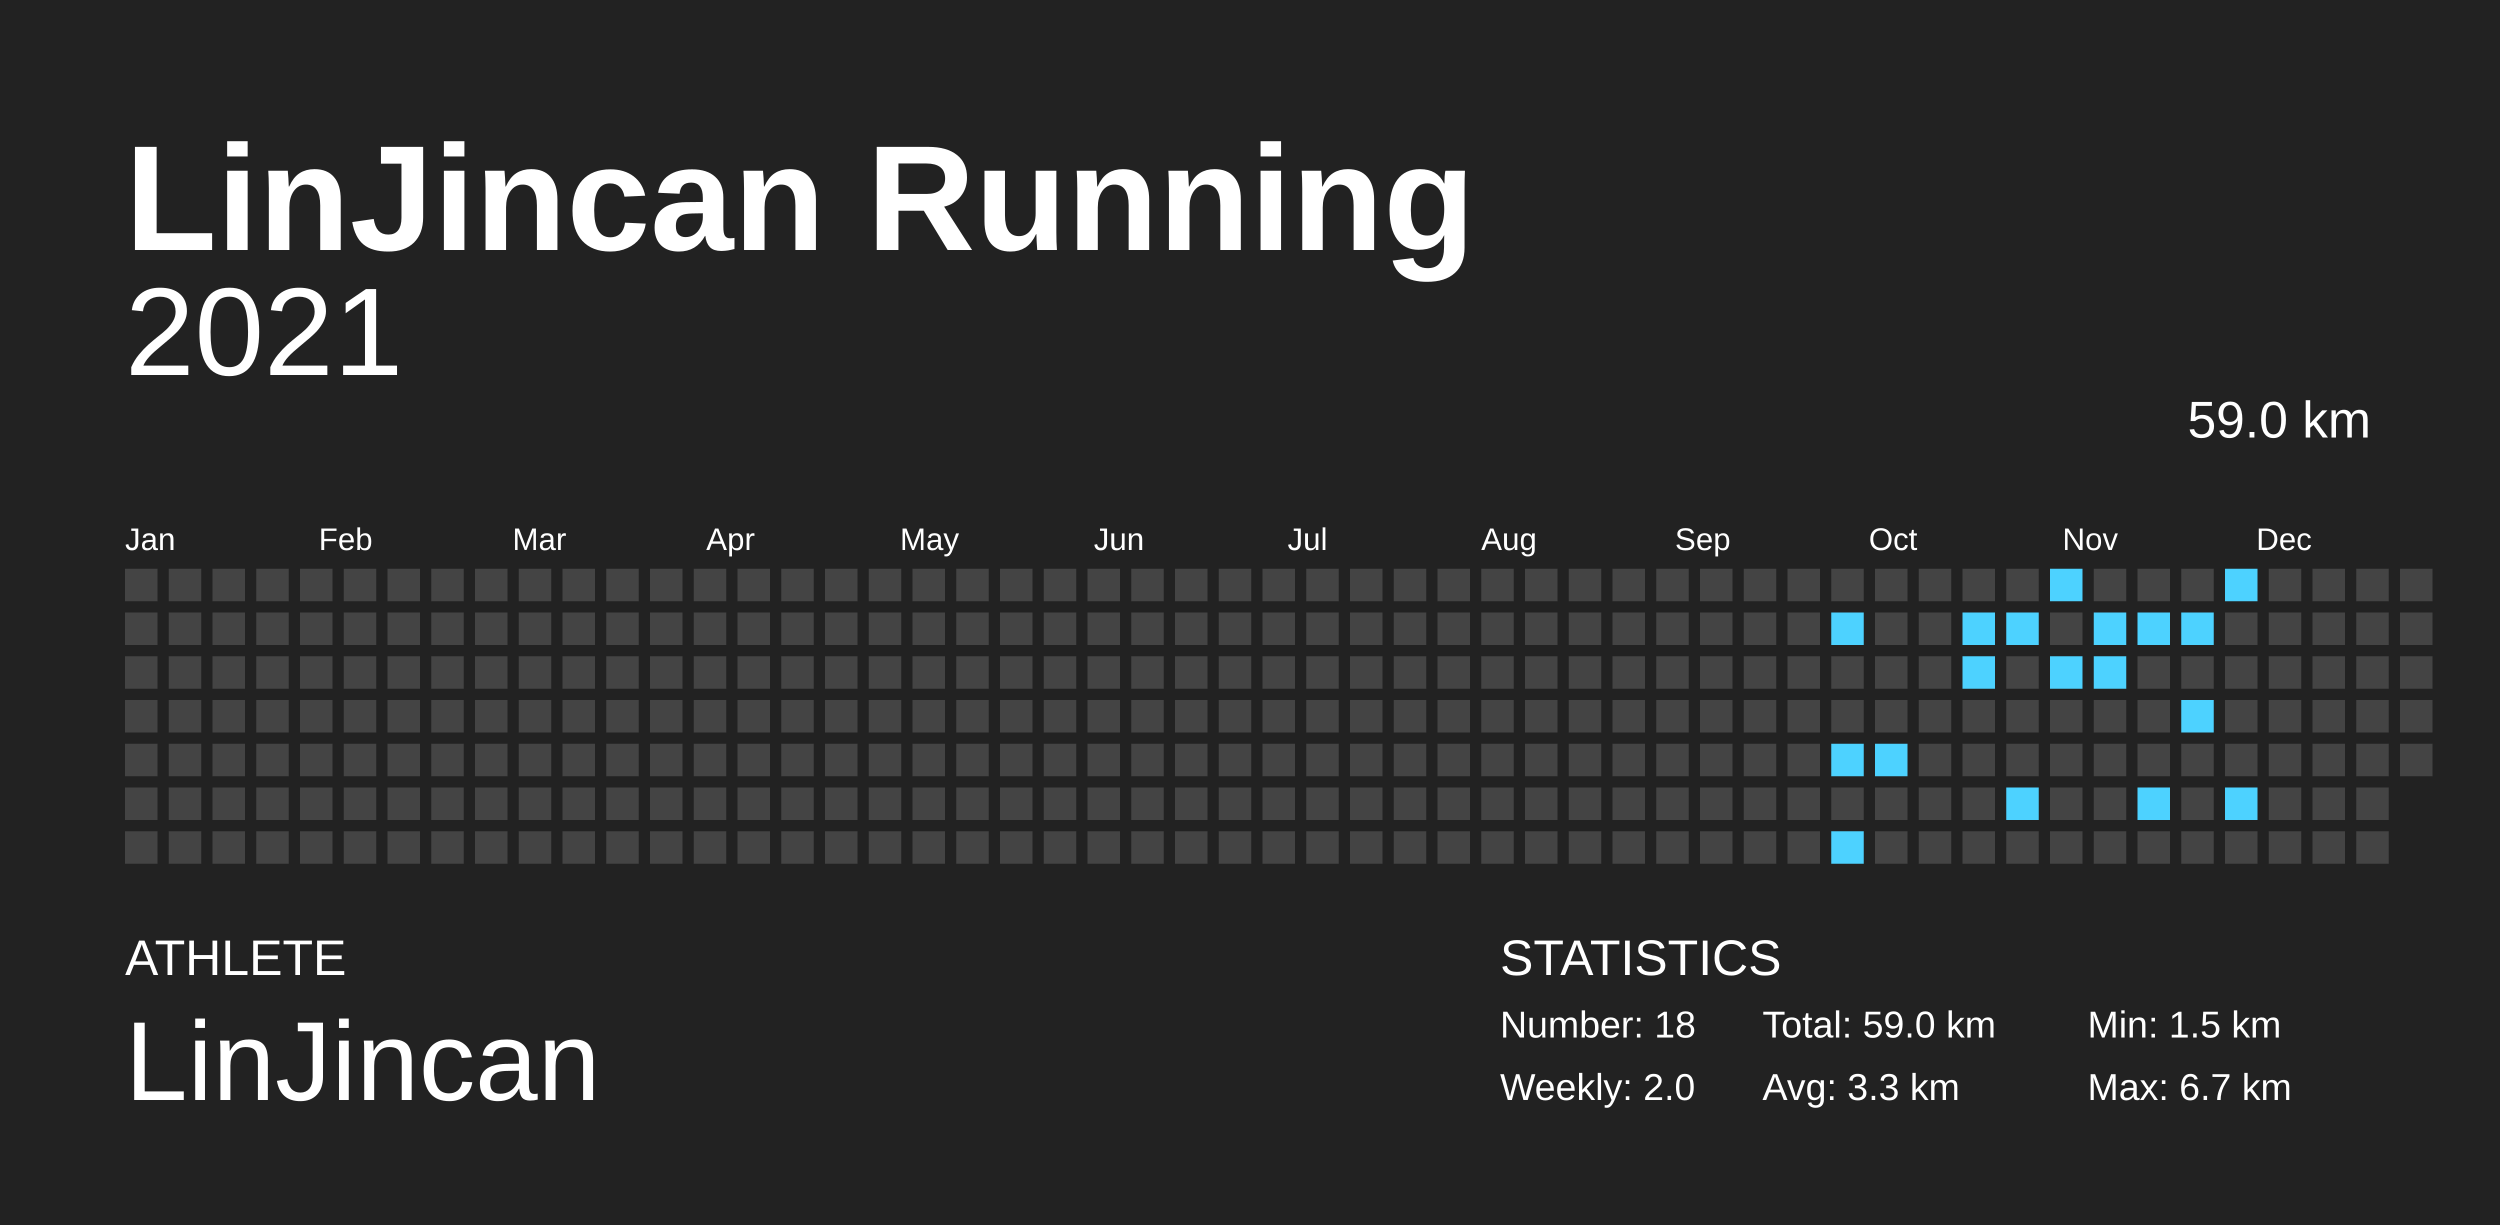
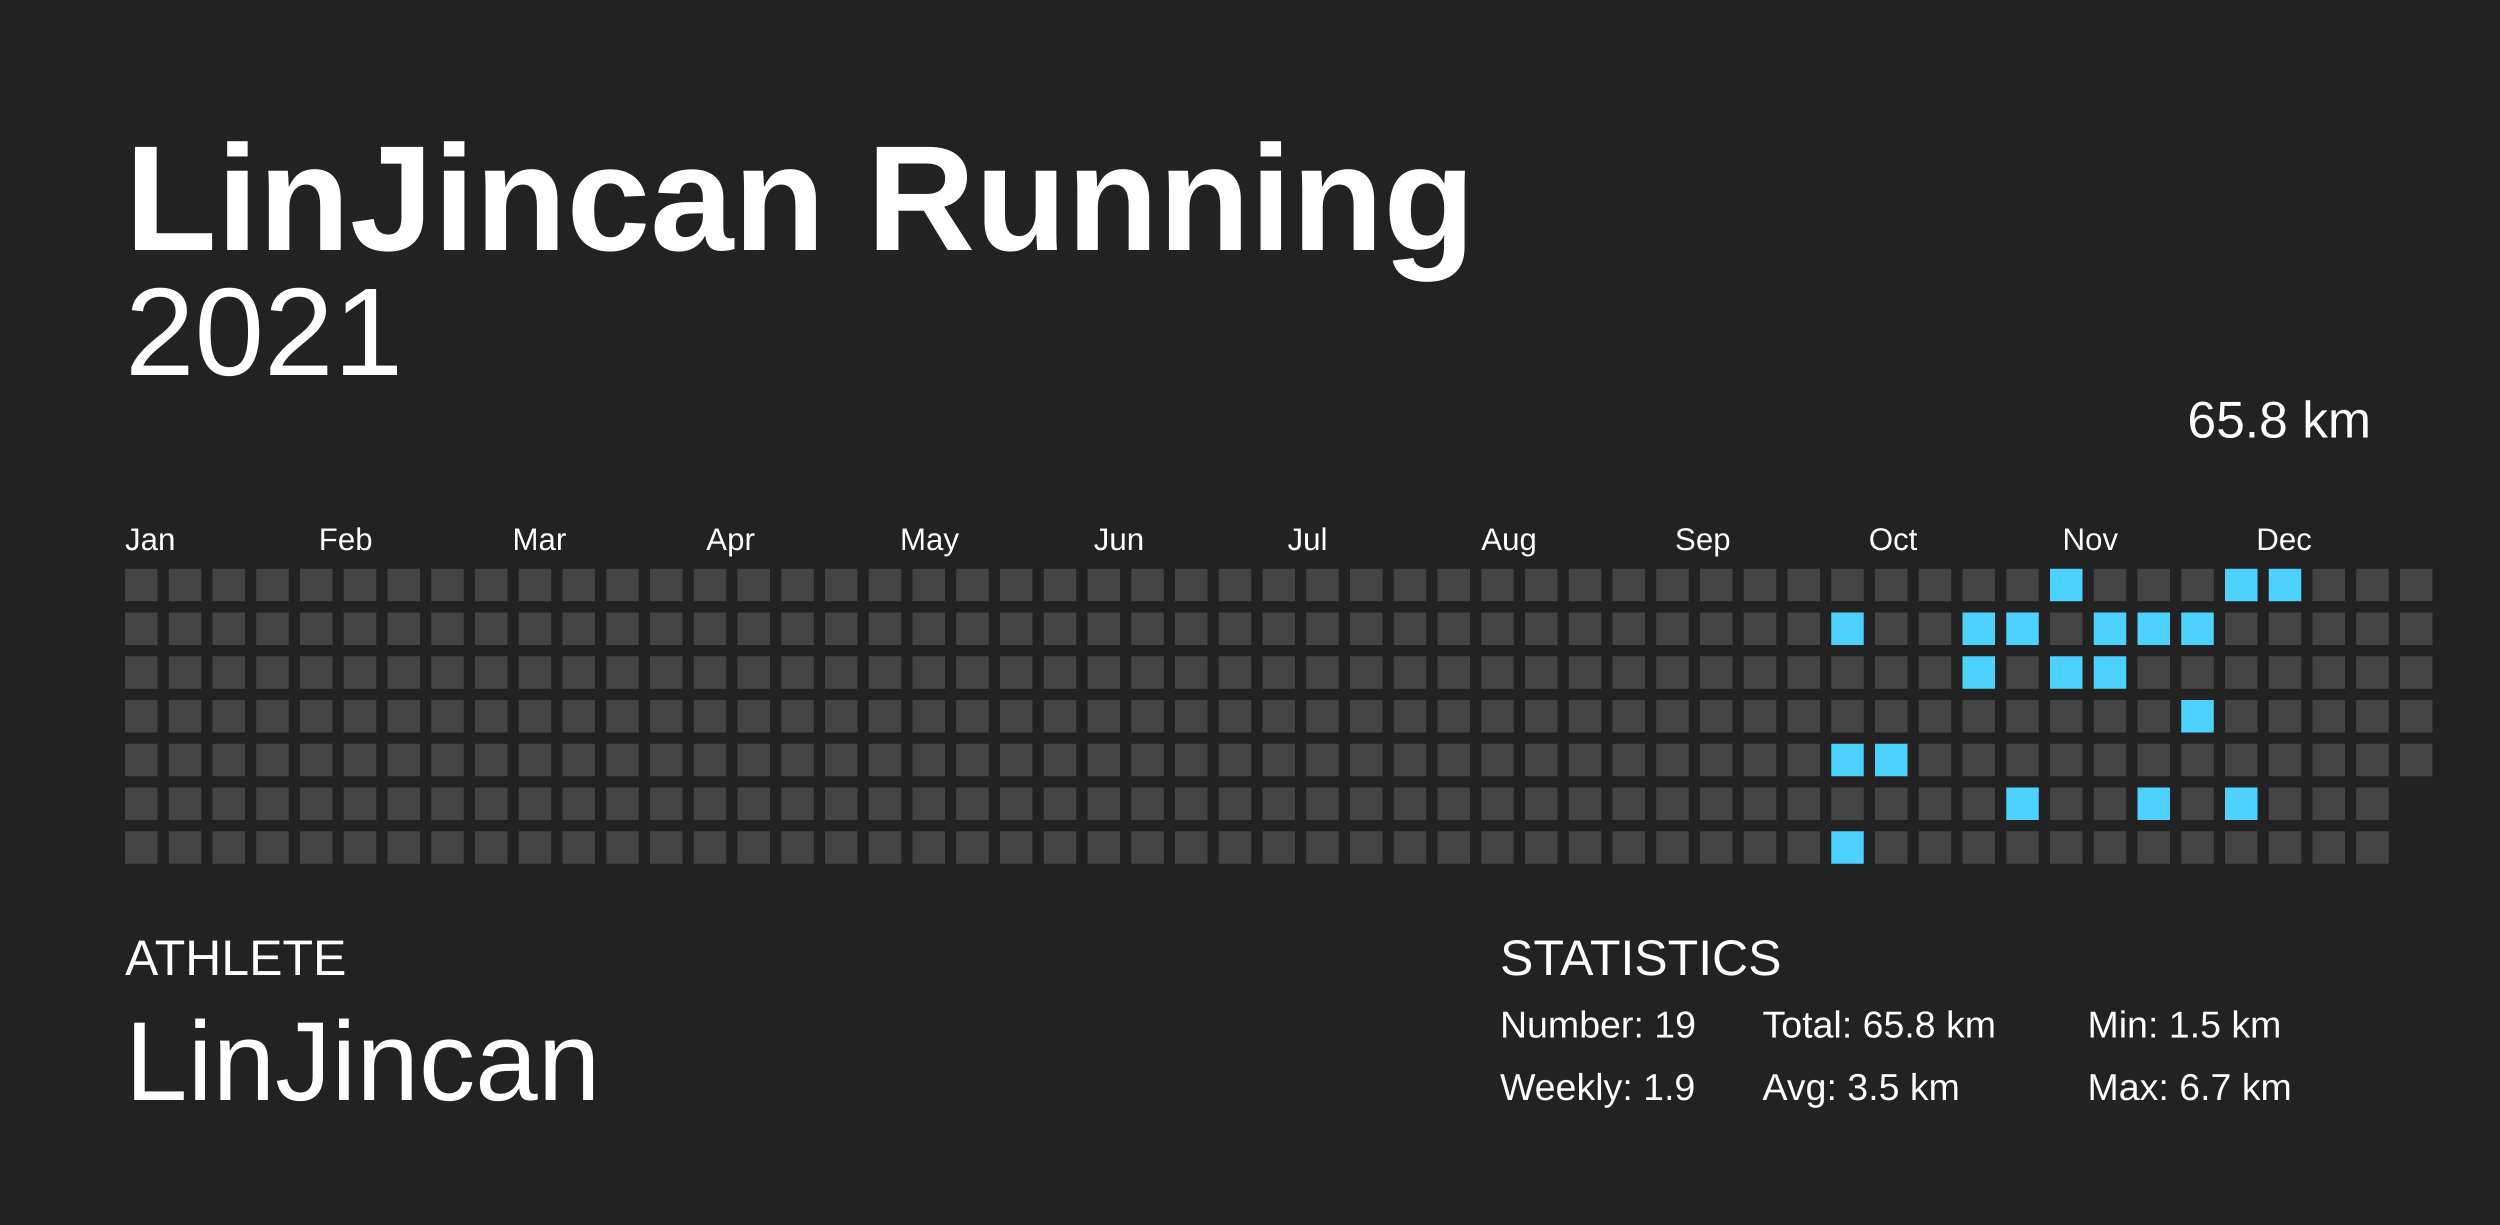
<svg xmlns="http://www.w3.org/2000/svg" baseProfile="full" height="98mm" version="1.1" viewBox="0,0,200,98" width="200mm">
  <defs />
  <rect fill="#222222" height="98" width="200" x="0" y="0" />
  <text fill="#FFFFFF" style="font-size:12px; font-family:Arial; font-weight:bold;" x="10" y="20">LinJincan Running</text>
  <text fill="#FFFFFF" style="font-size:4px; font-family:Arial" x="10" y="78">ATHLETE</text>
  <text fill="#FFFFFF" style="font-size:9px; font-family:Arial" x="10" y="88">LinJincan</text>
  <text fill="#FFFFFF" style="font-size:4px; font-family:Arial" x="120" y="78">STATISTICS</text>
-   <text fill="#FFFFFF" style="font-size:3px; font-family:Arial" x="120" y="83">Number: 18</text>
-   <text fill="#FFFFFF" style="font-size:3px; font-family:Arial" x="120" y="88">Weekly: 2.0</text>
-   <text fill="#FFFFFF" style="font-size:3px; font-family:Arial" x="141" y="83">Total: 59.0 km</text>
-   <text fill="#FFFFFF" style="font-size:3px; font-family:Arial" x="141" y="88">Avg: 3.3 km</text>
+   <text fill="#FFFFFF" style="font-size:3px; font-family:Arial" x="120" y="83">Number: 19</text>
+   <text fill="#FFFFFF" style="font-size:3px; font-family:Arial" x="120" y="88">Weekly: 1.9</text>
+   <text fill="#FFFFFF" style="font-size:3px; font-family:Arial" x="141" y="83">Total: 65.8 km</text>
+   <text fill="#FFFFFF" style="font-size:3px; font-family:Arial" x="141" y="88">Avg: 3.5 km</text>
  <text fill="#FFFFFF" style="font-size:3px; font-family:Arial" x="167" y="83">Min: 1.5 km</text>
  <text fill="#FFFFFF" style="font-size:3px; font-family:Arial" x="167" y="88">Max: 6.7 km</text>
  <text alignment-baseline="hanging" fill="#FFFFFF" style="font-size:10.0px; font-family:Arial;" x="10" y="30">2021</text>
-   <text alignment-baseline="hanging" fill="#FFFFFF" style="font-size:4.125px; font-family:Arial;" x="175" y="35">59.0 km</text>
+   <text alignment-baseline="hanging" fill="#FFFFFF" style="font-size:4.125px; font-family:Arial;" x="175" y="35">65.8 km</text>
  <text fill="#FFFFFF" style="font-size:2.5px; font-family:Arial" x="10.0" y="44">Jan</text>
  <text fill="#FFFFFF" style="font-size:2.5px; font-family:Arial" x="25.5" y="44">Feb</text>
  <text fill="#FFFFFF" style="font-size:2.5px; font-family:Arial" x="41.0" y="44">Mar</text>
  <text fill="#FFFFFF" style="font-size:2.5px; font-family:Arial" x="56.5" y="44">Apr</text>
  <text fill="#FFFFFF" style="font-size:2.5px; font-family:Arial" x="72.0" y="44">May</text>
  <text fill="#FFFFFF" style="font-size:2.5px; font-family:Arial" x="87.5" y="44">Jun</text>
  <text fill="#FFFFFF" style="font-size:2.5px; font-family:Arial" x="103.0" y="44">Jul</text>
  <text fill="#FFFFFF" style="font-size:2.5px; font-family:Arial" x="118.5" y="44">Aug</text>
  <text fill="#FFFFFF" style="font-size:2.5px; font-family:Arial" x="134.0" y="44">Sep</text>
  <text fill="#FFFFFF" style="font-size:2.5px; font-family:Arial" x="149.5" y="44">Oct</text>
  <text fill="#FFFFFF" style="font-size:2.5px; font-family:Arial" x="165.0" y="44">Nov</text>
  <text fill="#FFFFFF" style="font-size:2.5px; font-family:Arial" x="180.5" y="44">Dec</text>
  <rect fill="#444444" height="2.6" width="2.6" x="10.0" y="45.5" />
  <rect fill="#444444" height="2.6" width="2.6" x="10.0" y="49.0" />
  <rect fill="#444444" height="2.6" width="2.6" x="10.0" y="52.5" />
  <rect fill="#444444" height="2.6" width="2.6" x="10.0" y="56.0" />
  <rect fill="#444444" height="2.6" width="2.6" x="10.0" y="59.5" />
  <rect fill="#444444" height="2.6" width="2.6" x="10.0" y="63.0" />
  <rect fill="#444444" height="2.6" width="2.6" x="10.0" y="66.5" />
  <rect fill="#444444" height="2.6" width="2.6" x="13.5" y="45.5" />
  <rect fill="#444444" height="2.6" width="2.6" x="13.5" y="49.0" />
  <rect fill="#444444" height="2.6" width="2.6" x="13.5" y="52.5" />
  <rect fill="#444444" height="2.6" width="2.6" x="13.5" y="56.0" />
  <rect fill="#444444" height="2.6" width="2.6" x="13.5" y="59.5" />
  <rect fill="#444444" height="2.6" width="2.6" x="13.5" y="63.0" />
  <rect fill="#444444" height="2.6" width="2.6" x="13.5" y="66.5" />
  <rect fill="#444444" height="2.6" width="2.6" x="17.0" y="45.5" />
  <rect fill="#444444" height="2.6" width="2.6" x="17.0" y="49.0" />
  <rect fill="#444444" height="2.6" width="2.6" x="17.0" y="52.5" />
  <rect fill="#444444" height="2.6" width="2.6" x="17.0" y="56.0" />
  <rect fill="#444444" height="2.6" width="2.6" x="17.0" y="59.5" />
  <rect fill="#444444" height="2.6" width="2.6" x="17.0" y="63.0" />
  <rect fill="#444444" height="2.6" width="2.6" x="17.0" y="66.5" />
  <rect fill="#444444" height="2.6" width="2.6" x="20.5" y="45.5" />
  <rect fill="#444444" height="2.6" width="2.6" x="20.5" y="49.0" />
  <rect fill="#444444" height="2.6" width="2.6" x="20.5" y="52.5" />
  <rect fill="#444444" height="2.6" width="2.6" x="20.5" y="56.0" />
  <rect fill="#444444" height="2.6" width="2.6" x="20.5" y="59.5" />
  <rect fill="#444444" height="2.6" width="2.6" x="20.5" y="63.0" />
  <rect fill="#444444" height="2.6" width="2.6" x="20.5" y="66.5" />
  <rect fill="#444444" height="2.6" width="2.6" x="24.0" y="45.5" />
  <rect fill="#444444" height="2.6" width="2.6" x="24.0" y="49.0" />
  <rect fill="#444444" height="2.6" width="2.6" x="24.0" y="52.5" />
  <rect fill="#444444" height="2.6" width="2.6" x="24.0" y="56.0" />
  <rect fill="#444444" height="2.6" width="2.6" x="24.0" y="59.5" />
  <rect fill="#444444" height="2.6" width="2.6" x="24.0" y="63.0" />
  <rect fill="#444444" height="2.6" width="2.6" x="24.0" y="66.5" />
  <rect fill="#444444" height="2.6" width="2.6" x="27.5" y="45.5" />
  <rect fill="#444444" height="2.6" width="2.6" x="27.5" y="49.0" />
  <rect fill="#444444" height="2.6" width="2.6" x="27.5" y="52.5" />
  <rect fill="#444444" height="2.6" width="2.6" x="27.5" y="56.0" />
  <rect fill="#444444" height="2.6" width="2.6" x="27.5" y="59.5" />
  <rect fill="#444444" height="2.6" width="2.6" x="27.5" y="63.0" />
  <rect fill="#444444" height="2.6" width="2.6" x="27.5" y="66.5" />
  <rect fill="#444444" height="2.6" width="2.6" x="31.0" y="45.5" />
  <rect fill="#444444" height="2.6" width="2.6" x="31.0" y="49.0" />
  <rect fill="#444444" height="2.6" width="2.6" x="31.0" y="52.5" />
  <rect fill="#444444" height="2.6" width="2.6" x="31.0" y="56.0" />
  <rect fill="#444444" height="2.6" width="2.6" x="31.0" y="59.5" />
  <rect fill="#444444" height="2.6" width="2.6" x="31.0" y="63.0" />
  <rect fill="#444444" height="2.6" width="2.6" x="31.0" y="66.5" />
  <rect fill="#444444" height="2.6" width="2.6" x="34.5" y="45.5" />
  <rect fill="#444444" height="2.6" width="2.6" x="34.5" y="49.0" />
  <rect fill="#444444" height="2.6" width="2.6" x="34.5" y="52.5" />
  <rect fill="#444444" height="2.6" width="2.6" x="34.5" y="56.0" />
  <rect fill="#444444" height="2.6" width="2.6" x="34.5" y="59.5" />
  <rect fill="#444444" height="2.6" width="2.6" x="34.5" y="63.0" />
  <rect fill="#444444" height="2.6" width="2.6" x="34.5" y="66.5" />
  <rect fill="#444444" height="2.6" width="2.6" x="38.0" y="45.5" />
  <rect fill="#444444" height="2.6" width="2.6" x="38.0" y="49.0" />
  <rect fill="#444444" height="2.6" width="2.6" x="38.0" y="52.5" />
  <rect fill="#444444" height="2.6" width="2.6" x="38.0" y="56.0" />
  <rect fill="#444444" height="2.6" width="2.6" x="38.0" y="59.5" />
  <rect fill="#444444" height="2.6" width="2.6" x="38.0" y="63.0" />
  <rect fill="#444444" height="2.6" width="2.6" x="38.0" y="66.5" />
  <rect fill="#444444" height="2.6" width="2.6" x="41.5" y="45.5" />
  <rect fill="#444444" height="2.6" width="2.6" x="41.5" y="49.0" />
  <rect fill="#444444" height="2.6" width="2.6" x="41.5" y="52.5" />
  <rect fill="#444444" height="2.6" width="2.6" x="41.5" y="56.0" />
  <rect fill="#444444" height="2.6" width="2.6" x="41.5" y="59.5" />
  <rect fill="#444444" height="2.6" width="2.6" x="41.5" y="63.0" />
  <rect fill="#444444" height="2.6" width="2.6" x="41.5" y="66.5" />
  <rect fill="#444444" height="2.6" width="2.6" x="45.0" y="45.5" />
  <rect fill="#444444" height="2.6" width="2.6" x="45.0" y="49.0" />
  <rect fill="#444444" height="2.6" width="2.6" x="45.0" y="52.5" />
  <rect fill="#444444" height="2.6" width="2.6" x="45.0" y="56.0" />
  <rect fill="#444444" height="2.6" width="2.6" x="45.0" y="59.5" />
  <rect fill="#444444" height="2.6" width="2.6" x="45.0" y="63.0" />
  <rect fill="#444444" height="2.6" width="2.6" x="45.0" y="66.5" />
  <rect fill="#444444" height="2.6" width="2.6" x="48.5" y="45.5" />
  <rect fill="#444444" height="2.6" width="2.6" x="48.5" y="49.0" />
  <rect fill="#444444" height="2.6" width="2.6" x="48.5" y="52.5" />
  <rect fill="#444444" height="2.6" width="2.6" x="48.5" y="56.0" />
  <rect fill="#444444" height="2.6" width="2.6" x="48.5" y="59.5" />
  <rect fill="#444444" height="2.6" width="2.6" x="48.5" y="63.0" />
  <rect fill="#444444" height="2.6" width="2.6" x="48.5" y="66.5" />
  <rect fill="#444444" height="2.6" width="2.6" x="52.0" y="45.5" />
  <rect fill="#444444" height="2.6" width="2.6" x="52.0" y="49.0" />
  <rect fill="#444444" height="2.6" width="2.6" x="52.0" y="52.5" />
  <rect fill="#444444" height="2.6" width="2.6" x="52.0" y="56.0" />
  <rect fill="#444444" height="2.6" width="2.6" x="52.0" y="59.5" />
  <rect fill="#444444" height="2.6" width="2.6" x="52.0" y="63.0" />
  <rect fill="#444444" height="2.6" width="2.6" x="52.0" y="66.5" />
  <rect fill="#444444" height="2.6" width="2.6" x="55.5" y="45.5" />
  <rect fill="#444444" height="2.6" width="2.6" x="55.5" y="49.0" />
  <rect fill="#444444" height="2.6" width="2.6" x="55.5" y="52.5" />
  <rect fill="#444444" height="2.6" width="2.6" x="55.5" y="56.0" />
  <rect fill="#444444" height="2.6" width="2.6" x="55.5" y="59.5" />
  <rect fill="#444444" height="2.6" width="2.6" x="55.5" y="63.0" />
  <rect fill="#444444" height="2.6" width="2.6" x="55.5" y="66.5" />
  <rect fill="#444444" height="2.6" width="2.6" x="59.0" y="45.5" />
  <rect fill="#444444" height="2.6" width="2.6" x="59.0" y="49.0" />
  <rect fill="#444444" height="2.6" width="2.6" x="59.0" y="52.5" />
  <rect fill="#444444" height="2.6" width="2.6" x="59.0" y="56.0" />
  <rect fill="#444444" height="2.6" width="2.6" x="59.0" y="59.5" />
  <rect fill="#444444" height="2.6" width="2.6" x="59.0" y="63.0" />
  <rect fill="#444444" height="2.6" width="2.6" x="59.0" y="66.5" />
  <rect fill="#444444" height="2.6" width="2.6" x="62.5" y="45.5" />
  <rect fill="#444444" height="2.6" width="2.6" x="62.5" y="49.0" />
  <rect fill="#444444" height="2.6" width="2.6" x="62.5" y="52.5" />
  <rect fill="#444444" height="2.6" width="2.6" x="62.5" y="56.0" />
  <rect fill="#444444" height="2.6" width="2.6" x="62.5" y="59.5" />
  <rect fill="#444444" height="2.6" width="2.6" x="62.5" y="63.0" />
  <rect fill="#444444" height="2.6" width="2.6" x="62.5" y="66.5" />
  <rect fill="#444444" height="2.6" width="2.6" x="66.0" y="45.5" />
  <rect fill="#444444" height="2.6" width="2.6" x="66.0" y="49.0" />
  <rect fill="#444444" height="2.6" width="2.6" x="66.0" y="52.5" />
  <rect fill="#444444" height="2.6" width="2.6" x="66.0" y="56.0" />
  <rect fill="#444444" height="2.6" width="2.6" x="66.0" y="59.5" />
  <rect fill="#444444" height="2.6" width="2.6" x="66.0" y="63.0" />
  <rect fill="#444444" height="2.6" width="2.6" x="66.0" y="66.5" />
  <rect fill="#444444" height="2.6" width="2.6" x="69.5" y="45.5" />
  <rect fill="#444444" height="2.6" width="2.6" x="69.5" y="49.0" />
  <rect fill="#444444" height="2.6" width="2.6" x="69.5" y="52.5" />
  <rect fill="#444444" height="2.6" width="2.6" x="69.5" y="56.0" />
  <rect fill="#444444" height="2.6" width="2.6" x="69.5" y="59.5" />
  <rect fill="#444444" height="2.6" width="2.6" x="69.5" y="63.0" />
  <rect fill="#444444" height="2.6" width="2.6" x="69.5" y="66.5" />
  <rect fill="#444444" height="2.6" width="2.6" x="73.0" y="45.5" />
  <rect fill="#444444" height="2.6" width="2.6" x="73.0" y="49.0" />
  <rect fill="#444444" height="2.6" width="2.6" x="73.0" y="52.5" />
  <rect fill="#444444" height="2.6" width="2.6" x="73.0" y="56.0" />
  <rect fill="#444444" height="2.6" width="2.6" x="73.0" y="59.5" />
  <rect fill="#444444" height="2.6" width="2.6" x="73.0" y="63.0" />
  <rect fill="#444444" height="2.6" width="2.6" x="73.0" y="66.5" />
  <rect fill="#444444" height="2.6" width="2.6" x="76.5" y="45.5" />
  <rect fill="#444444" height="2.6" width="2.6" x="76.5" y="49.0" />
  <rect fill="#444444" height="2.6" width="2.6" x="76.5" y="52.5" />
  <rect fill="#444444" height="2.6" width="2.6" x="76.5" y="56.0" />
  <rect fill="#444444" height="2.6" width="2.6" x="76.5" y="59.5" />
  <rect fill="#444444" height="2.6" width="2.6" x="76.5" y="63.0" />
  <rect fill="#444444" height="2.6" width="2.6" x="76.5" y="66.5" />
  <rect fill="#444444" height="2.6" width="2.6" x="80.0" y="45.5" />
  <rect fill="#444444" height="2.6" width="2.6" x="80.0" y="49.0" />
  <rect fill="#444444" height="2.6" width="2.6" x="80.0" y="52.5" />
  <rect fill="#444444" height="2.6" width="2.6" x="80.0" y="56.0" />
  <rect fill="#444444" height="2.6" width="2.6" x="80.0" y="59.5" />
  <rect fill="#444444" height="2.6" width="2.6" x="80.0" y="63.0" />
  <rect fill="#444444" height="2.6" width="2.6" x="80.0" y="66.5" />
  <rect fill="#444444" height="2.6" width="2.6" x="83.5" y="45.5" />
  <rect fill="#444444" height="2.6" width="2.6" x="83.5" y="49.0" />
  <rect fill="#444444" height="2.6" width="2.6" x="83.5" y="52.5" />
  <rect fill="#444444" height="2.6" width="2.6" x="83.5" y="56.0" />
  <rect fill="#444444" height="2.6" width="2.6" x="83.5" y="59.5" />
  <rect fill="#444444" height="2.6" width="2.6" x="83.5" y="63.0" />
  <rect fill="#444444" height="2.6" width="2.6" x="83.5" y="66.5" />
  <rect fill="#444444" height="2.6" width="2.6" x="87.0" y="45.5" />
  <rect fill="#444444" height="2.6" width="2.6" x="87.0" y="49.0" />
  <rect fill="#444444" height="2.6" width="2.6" x="87.0" y="52.5" />
  <rect fill="#444444" height="2.6" width="2.6" x="87.0" y="56.0" />
  <rect fill="#444444" height="2.6" width="2.6" x="87.0" y="59.5" />
  <rect fill="#444444" height="2.6" width="2.6" x="87.0" y="63.0" />
  <rect fill="#444444" height="2.6" width="2.6" x="87.0" y="66.5" />
  <rect fill="#444444" height="2.6" width="2.6" x="90.5" y="45.5" />
  <rect fill="#444444" height="2.6" width="2.6" x="90.5" y="49.0" />
  <rect fill="#444444" height="2.6" width="2.6" x="90.5" y="52.5" />
  <rect fill="#444444" height="2.6" width="2.6" x="90.5" y="56.0" />
  <rect fill="#444444" height="2.6" width="2.6" x="90.5" y="59.5" />
  <rect fill="#444444" height="2.6" width="2.6" x="90.5" y="63.0" />
  <rect fill="#444444" height="2.6" width="2.6" x="90.5" y="66.5" />
  <rect fill="#444444" height="2.6" width="2.6" x="94.0" y="45.5" />
  <rect fill="#444444" height="2.6" width="2.6" x="94.0" y="49.0" />
  <rect fill="#444444" height="2.6" width="2.6" x="94.0" y="52.5" />
  <rect fill="#444444" height="2.6" width="2.6" x="94.0" y="56.0" />
  <rect fill="#444444" height="2.6" width="2.6" x="94.0" y="59.5" />
  <rect fill="#444444" height="2.6" width="2.6" x="94.0" y="63.0" />
  <rect fill="#444444" height="2.6" width="2.6" x="94.0" y="66.5" />
  <rect fill="#444444" height="2.6" width="2.6" x="97.5" y="45.5" />
  <rect fill="#444444" height="2.6" width="2.6" x="97.5" y="49.0" />
  <rect fill="#444444" height="2.6" width="2.6" x="97.5" y="52.5" />
  <rect fill="#444444" height="2.6" width="2.6" x="97.5" y="56.0" />
  <rect fill="#444444" height="2.6" width="2.6" x="97.5" y="59.5" />
  <rect fill="#444444" height="2.6" width="2.6" x="97.5" y="63.0" />
  <rect fill="#444444" height="2.6" width="2.6" x="97.5" y="66.5" />
  <rect fill="#444444" height="2.6" width="2.6" x="101.0" y="45.5" />
  <rect fill="#444444" height="2.6" width="2.6" x="101.0" y="49.0" />
  <rect fill="#444444" height="2.6" width="2.6" x="101.0" y="52.5" />
  <rect fill="#444444" height="2.6" width="2.6" x="101.0" y="56.0" />
  <rect fill="#444444" height="2.6" width="2.6" x="101.0" y="59.5" />
  <rect fill="#444444" height="2.6" width="2.6" x="101.0" y="63.0" />
  <rect fill="#444444" height="2.6" width="2.6" x="101.0" y="66.5" />
  <rect fill="#444444" height="2.6" width="2.6" x="104.5" y="45.5" />
  <rect fill="#444444" height="2.6" width="2.6" x="104.5" y="49.0" />
  <rect fill="#444444" height="2.6" width="2.6" x="104.5" y="52.5" />
  <rect fill="#444444" height="2.6" width="2.6" x="104.5" y="56.0" />
  <rect fill="#444444" height="2.6" width="2.6" x="104.5" y="59.5" />
  <rect fill="#444444" height="2.6" width="2.6" x="104.5" y="63.0" />
  <rect fill="#444444" height="2.6" width="2.6" x="104.5" y="66.5" />
  <rect fill="#444444" height="2.6" width="2.6" x="108.0" y="45.5" />
  <rect fill="#444444" height="2.6" width="2.6" x="108.0" y="49.0" />
  <rect fill="#444444" height="2.6" width="2.6" x="108.0" y="52.5" />
  <rect fill="#444444" height="2.6" width="2.6" x="108.0" y="56.0" />
  <rect fill="#444444" height="2.6" width="2.6" x="108.0" y="59.5" />
  <rect fill="#444444" height="2.6" width="2.6" x="108.0" y="63.0" />
  <rect fill="#444444" height="2.6" width="2.6" x="108.0" y="66.5" />
  <rect fill="#444444" height="2.6" width="2.6" x="111.5" y="45.5" />
  <rect fill="#444444" height="2.6" width="2.6" x="111.5" y="49.0" />
  <rect fill="#444444" height="2.6" width="2.6" x="111.5" y="52.5" />
  <rect fill="#444444" height="2.6" width="2.6" x="111.5" y="56.0" />
  <rect fill="#444444" height="2.6" width="2.6" x="111.5" y="59.5" />
  <rect fill="#444444" height="2.6" width="2.6" x="111.5" y="63.0" />
  <rect fill="#444444" height="2.6" width="2.6" x="111.5" y="66.5" />
  <rect fill="#444444" height="2.6" width="2.6" x="115.0" y="45.5" />
  <rect fill="#444444" height="2.6" width="2.6" x="115.0" y="49.0" />
  <rect fill="#444444" height="2.6" width="2.6" x="115.0" y="52.5" />
  <rect fill="#444444" height="2.6" width="2.6" x="115.0" y="56.0" />
  <rect fill="#444444" height="2.6" width="2.6" x="115.0" y="59.5" />
  <rect fill="#444444" height="2.6" width="2.6" x="115.0" y="63.0" />
  <rect fill="#444444" height="2.6" width="2.6" x="115.0" y="66.5" />
  <rect fill="#444444" height="2.6" width="2.6" x="118.5" y="45.5" />
  <rect fill="#444444" height="2.6" width="2.6" x="118.5" y="49.0" />
  <rect fill="#444444" height="2.6" width="2.6" x="118.5" y="52.5" />
  <rect fill="#444444" height="2.6" width="2.6" x="118.5" y="56.0" />
  <rect fill="#444444" height="2.6" width="2.6" x="118.5" y="59.5" />
  <rect fill="#444444" height="2.6" width="2.6" x="118.5" y="63.0" />
  <rect fill="#444444" height="2.6" width="2.6" x="118.5" y="66.5" />
  <rect fill="#444444" height="2.6" width="2.6" x="122.0" y="45.5" />
  <rect fill="#444444" height="2.6" width="2.6" x="122.0" y="49.0" />
  <rect fill="#444444" height="2.6" width="2.6" x="122.0" y="52.5" />
  <rect fill="#444444" height="2.6" width="2.6" x="122.0" y="56.0" />
  <rect fill="#444444" height="2.6" width="2.6" x="122.0" y="59.5" />
  <rect fill="#444444" height="2.6" width="2.6" x="122.0" y="63.0" />
  <rect fill="#444444" height="2.6" width="2.6" x="122.0" y="66.5" />
  <rect fill="#444444" height="2.6" width="2.6" x="125.5" y="45.5" />
  <rect fill="#444444" height="2.6" width="2.6" x="125.5" y="49.0" />
  <rect fill="#444444" height="2.6" width="2.6" x="125.5" y="52.5" />
  <rect fill="#444444" height="2.6" width="2.6" x="125.5" y="56.0" />
  <rect fill="#444444" height="2.6" width="2.6" x="125.5" y="59.5" />
  <rect fill="#444444" height="2.6" width="2.6" x="125.5" y="63.0" />
  <rect fill="#444444" height="2.6" width="2.6" x="125.5" y="66.5" />
  <rect fill="#444444" height="2.6" width="2.6" x="129.0" y="45.5" />
  <rect fill="#444444" height="2.6" width="2.6" x="129.0" y="49.0" />
  <rect fill="#444444" height="2.6" width="2.6" x="129.0" y="52.5" />
  <rect fill="#444444" height="2.6" width="2.6" x="129.0" y="56.0" />
  <rect fill="#444444" height="2.6" width="2.6" x="129.0" y="59.5" />
  <rect fill="#444444" height="2.6" width="2.6" x="129.0" y="63.0" />
  <rect fill="#444444" height="2.6" width="2.6" x="129.0" y="66.5" />
  <rect fill="#444444" height="2.6" width="2.6" x="132.5" y="45.5" />
  <rect fill="#444444" height="2.6" width="2.6" x="132.5" y="49.0" />
  <rect fill="#444444" height="2.6" width="2.6" x="132.5" y="52.5" />
  <rect fill="#444444" height="2.6" width="2.6" x="132.5" y="56.0" />
  <rect fill="#444444" height="2.6" width="2.6" x="132.5" y="59.5" />
  <rect fill="#444444" height="2.6" width="2.6" x="132.5" y="63.0" />
  <rect fill="#444444" height="2.6" width="2.6" x="132.5" y="66.5" />
  <rect fill="#444444" height="2.6" width="2.6" x="136.0" y="45.5" />
  <rect fill="#444444" height="2.6" width="2.6" x="136.0" y="49.0" />
  <rect fill="#444444" height="2.6" width="2.6" x="136.0" y="52.5" />
  <rect fill="#444444" height="2.6" width="2.6" x="136.0" y="56.0" />
  <rect fill="#444444" height="2.6" width="2.6" x="136.0" y="59.5" />
  <rect fill="#444444" height="2.6" width="2.6" x="136.0" y="63.0" />
  <rect fill="#444444" height="2.6" width="2.6" x="136.0" y="66.5" />
  <rect fill="#444444" height="2.6" width="2.6" x="139.5" y="45.5" />
  <rect fill="#444444" height="2.6" width="2.6" x="139.5" y="49.0" />
  <rect fill="#444444" height="2.6" width="2.6" x="139.5" y="52.5" />
  <rect fill="#444444" height="2.6" width="2.6" x="139.5" y="56.0" />
  <rect fill="#444444" height="2.6" width="2.6" x="139.5" y="59.5" />
  <rect fill="#444444" height="2.6" width="2.6" x="139.5" y="63.0" />
  <rect fill="#444444" height="2.6" width="2.6" x="139.5" y="66.5" />
  <rect fill="#444444" height="2.6" width="2.6" x="143.0" y="45.5" />
  <rect fill="#444444" height="2.6" width="2.6" x="143.0" y="49.0" />
  <rect fill="#444444" height="2.6" width="2.6" x="143.0" y="52.5" />
  <rect fill="#444444" height="2.6" width="2.6" x="143.0" y="56.0" />
  <rect fill="#444444" height="2.6" width="2.6" x="143.0" y="59.5" />
  <rect fill="#444444" height="2.6" width="2.6" x="143.0" y="63.0" />
  <rect fill="#444444" height="2.6" width="2.6" x="143.0" y="66.5" />
  <rect fill="#444444" height="2.6" width="2.6" x="146.5" y="45.5" />
  <rect fill="#4dd2ff" height="2.6" width="2.6" x="146.5" y="49.0" />
  <rect fill="#444444" height="2.6" width="2.6" x="146.5" y="52.5" />
  <rect fill="#444444" height="2.6" width="2.6" x="146.5" y="56.0" />
  <rect fill="#4dd2ff" height="2.6" width="2.6" x="146.5" y="59.5" />
  <rect fill="#444444" height="2.6" width="2.6" x="146.5" y="63.0" />
  <rect fill="#4dd2ff" height="2.6" width="2.6" x="146.5" y="66.5" />
  <rect fill="#444444" height="2.6" width="2.6" x="150.0" y="45.5" />
  <rect fill="#444444" height="2.6" width="2.6" x="150.0" y="49.0" />
  <rect fill="#444444" height="2.6" width="2.6" x="150.0" y="52.5" />
  <rect fill="#444444" height="2.6" width="2.6" x="150.0" y="56.0" />
  <rect fill="#4dd2ff" height="2.6" width="2.6" x="150.0" y="59.5" />
  <rect fill="#444444" height="2.6" width="2.6" x="150.0" y="63.0" />
  <rect fill="#444444" height="2.6" width="2.6" x="150.0" y="66.5" />
  <rect fill="#444444" height="2.6" width="2.6" x="153.5" y="45.5" />
  <rect fill="#444444" height="2.6" width="2.6" x="153.5" y="49.0" />
  <rect fill="#444444" height="2.6" width="2.6" x="153.5" y="52.5" />
  <rect fill="#444444" height="2.6" width="2.6" x="153.5" y="56.0" />
  <rect fill="#444444" height="2.6" width="2.6" x="153.5" y="59.5" />
  <rect fill="#444444" height="2.6" width="2.6" x="153.5" y="63.0" />
  <rect fill="#444444" height="2.6" width="2.6" x="153.5" y="66.5" />
  <rect fill="#444444" height="2.6" width="2.6" x="157.0" y="45.5" />
  <rect fill="#4dd2ff" height="2.6" width="2.6" x="157.0" y="49.0" />
  <rect fill="#4dd2ff" height="2.6" width="2.6" x="157.0" y="52.5" />
  <rect fill="#444444" height="2.6" width="2.6" x="157.0" y="56.0" />
  <rect fill="#444444" height="2.6" width="2.6" x="157.0" y="59.5" />
  <rect fill="#444444" height="2.6" width="2.6" x="157.0" y="63.0" />
  <rect fill="#444444" height="2.6" width="2.6" x="157.0" y="66.5" />
  <rect fill="#444444" height="2.6" width="2.6" x="160.5" y="45.5" />
  <rect fill="#4dd2ff" height="2.6" width="2.6" x="160.5" y="49.0" />
  <rect fill="#444444" height="2.6" width="2.6" x="160.5" y="52.5" />
  <rect fill="#444444" height="2.6" width="2.6" x="160.5" y="56.0" />
  <rect fill="#444444" height="2.6" width="2.6" x="160.5" y="59.5" />
  <rect fill="#4dd2ff" height="2.6" width="2.6" x="160.5" y="63.0" />
  <rect fill="#444444" height="2.6" width="2.6" x="160.5" y="66.5" />
  <rect fill="#4dd2ff" height="2.6" width="2.6" x="164.0" y="45.5" />
  <rect fill="#444444" height="2.6" width="2.6" x="164.0" y="49.0" />
  <rect fill="#4dd2ff" height="2.6" width="2.6" x="164.0" y="52.5" />
  <rect fill="#444444" height="2.6" width="2.6" x="164.0" y="56.0" />
  <rect fill="#444444" height="2.6" width="2.6" x="164.0" y="59.5" />
  <rect fill="#444444" height="2.6" width="2.6" x="164.0" y="63.0" />
  <rect fill="#444444" height="2.6" width="2.6" x="164.0" y="66.5" />
  <rect fill="#444444" height="2.6" width="2.6" x="167.5" y="45.5" />
  <rect fill="#4dd2ff" height="2.6" width="2.6" x="167.5" y="49.0" />
  <rect fill="#4dd2ff" height="2.6" width="2.6" x="167.5" y="52.5" />
  <rect fill="#444444" height="2.6" width="2.6" x="167.5" y="56.0" />
  <rect fill="#444444" height="2.6" width="2.6" x="167.5" y="59.5" />
  <rect fill="#444444" height="2.6" width="2.6" x="167.5" y="63.0" />
  <rect fill="#444444" height="2.6" width="2.6" x="167.5" y="66.5" />
  <rect fill="#444444" height="2.6" width="2.6" x="171.0" y="45.5" />
  <rect fill="#4dd2ff" height="2.6" width="2.6" x="171.0" y="49.0" />
  <rect fill="#444444" height="2.6" width="2.6" x="171.0" y="52.5" />
  <rect fill="#444444" height="2.6" width="2.6" x="171.0" y="56.0" />
  <rect fill="#444444" height="2.6" width="2.6" x="171.0" y="59.5" />
  <rect fill="#4dd2ff" height="2.6" width="2.6" x="171.0" y="63.0" />
  <rect fill="#444444" height="2.6" width="2.6" x="171.0" y="66.5" />
  <rect fill="#444444" height="2.6" width="2.6" x="174.5" y="45.5" />
  <rect fill="#4dd2ff" height="2.6" width="2.6" x="174.5" y="49.0" />
  <rect fill="#444444" height="2.6" width="2.6" x="174.5" y="52.5" />
  <rect fill="#4dd2ff" height="2.6" width="2.6" x="174.5" y="56.0" />
  <rect fill="#444444" height="2.6" width="2.6" x="174.5" y="59.5" />
  <rect fill="#444444" height="2.6" width="2.6" x="174.5" y="63.0" />
  <rect fill="#444444" height="2.6" width="2.6" x="174.5" y="66.5" />
  <rect fill="#4dd2ff" height="2.6" width="2.6" x="178.0" y="45.5" />
  <rect fill="#444444" height="2.6" width="2.6" x="178.0" y="49.0" />
  <rect fill="#444444" height="2.6" width="2.6" x="178.0" y="52.5" />
  <rect fill="#444444" height="2.6" width="2.6" x="178.0" y="56.0" />
  <rect fill="#444444" height="2.6" width="2.6" x="178.0" y="59.5" />
  <rect fill="#4dd2ff" height="2.6" width="2.6" x="178.0" y="63.0" />
  <rect fill="#444444" height="2.6" width="2.6" x="178.0" y="66.5" />
-   <rect fill="#444444" height="2.6" width="2.6" x="181.5" y="45.5" />
+   <rect fill="#4dd2ff" height="2.6" width="2.6" x="181.5" y="45.5" />
  <rect fill="#444444" height="2.6" width="2.6" x="181.5" y="49.0" />
  <rect fill="#444444" height="2.6" width="2.6" x="181.5" y="52.5" />
  <rect fill="#444444" height="2.6" width="2.6" x="181.5" y="56.0" />
  <rect fill="#444444" height="2.6" width="2.6" x="181.5" y="59.5" />
  <rect fill="#444444" height="2.6" width="2.6" x="181.5" y="63.0" />
  <rect fill="#444444" height="2.6" width="2.6" x="181.5" y="66.5" />
  <rect fill="#444444" height="2.6" width="2.6" x="185.0" y="45.5" />
  <rect fill="#444444" height="2.6" width="2.6" x="185.0" y="49.0" />
  <rect fill="#444444" height="2.6" width="2.6" x="185.0" y="52.5" />
  <rect fill="#444444" height="2.6" width="2.6" x="185.0" y="56.0" />
  <rect fill="#444444" height="2.6" width="2.6" x="185.0" y="59.5" />
  <rect fill="#444444" height="2.6" width="2.6" x="185.0" y="63.0" />
  <rect fill="#444444" height="2.6" width="2.6" x="185.0" y="66.5" />
  <rect fill="#444444" height="2.6" width="2.6" x="188.5" y="45.5" />
  <rect fill="#444444" height="2.6" width="2.6" x="188.5" y="49.0" />
  <rect fill="#444444" height="2.6" width="2.6" x="188.5" y="52.5" />
  <rect fill="#444444" height="2.6" width="2.6" x="188.5" y="56.0" />
  <rect fill="#444444" height="2.6" width="2.6" x="188.5" y="59.5" />
  <rect fill="#444444" height="2.6" width="2.6" x="188.5" y="63.0" />
  <rect fill="#444444" height="2.6" width="2.6" x="188.5" y="66.5" />
  <rect fill="#444444" height="2.6" width="2.6" x="192.0" y="45.5" />
  <rect fill="#444444" height="2.6" width="2.6" x="192.0" y="49.0" />
  <rect fill="#444444" height="2.6" width="2.6" x="192.0" y="52.5" />
  <rect fill="#444444" height="2.6" width="2.6" x="192.0" y="56.0" />
  <rect fill="#444444" height="2.6" width="2.6" x="192.0" y="59.5" />
</svg>
